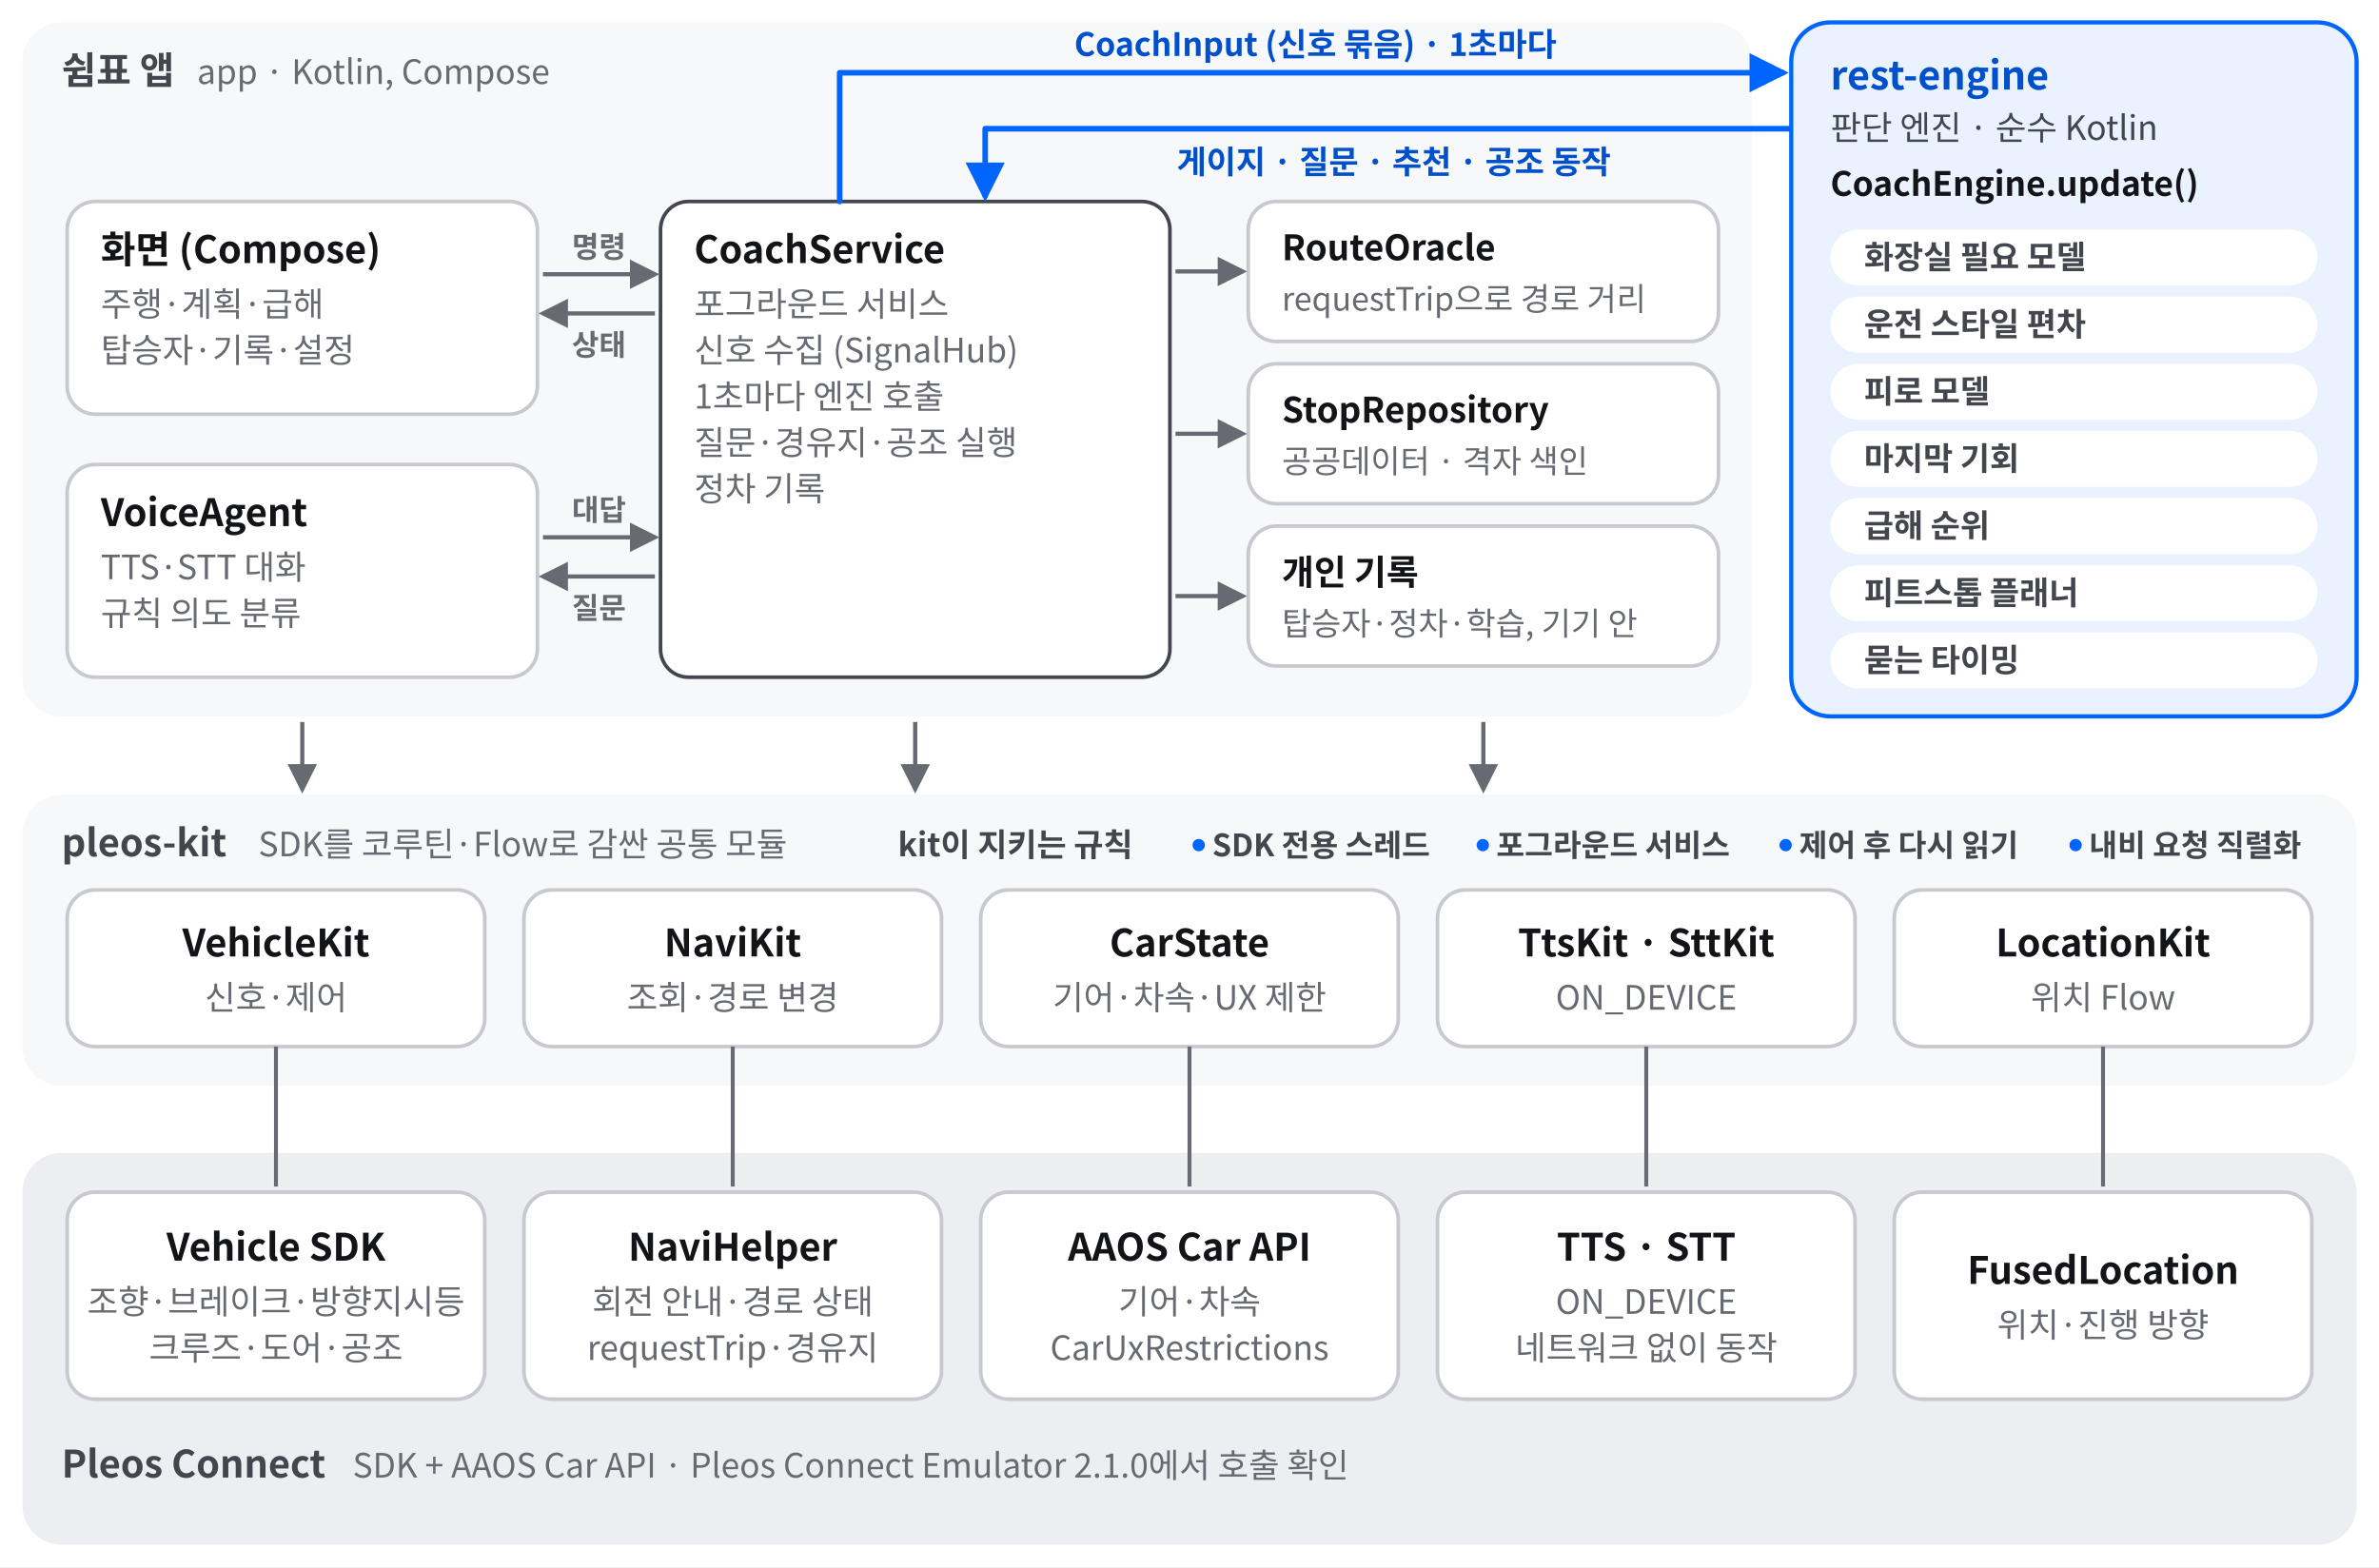
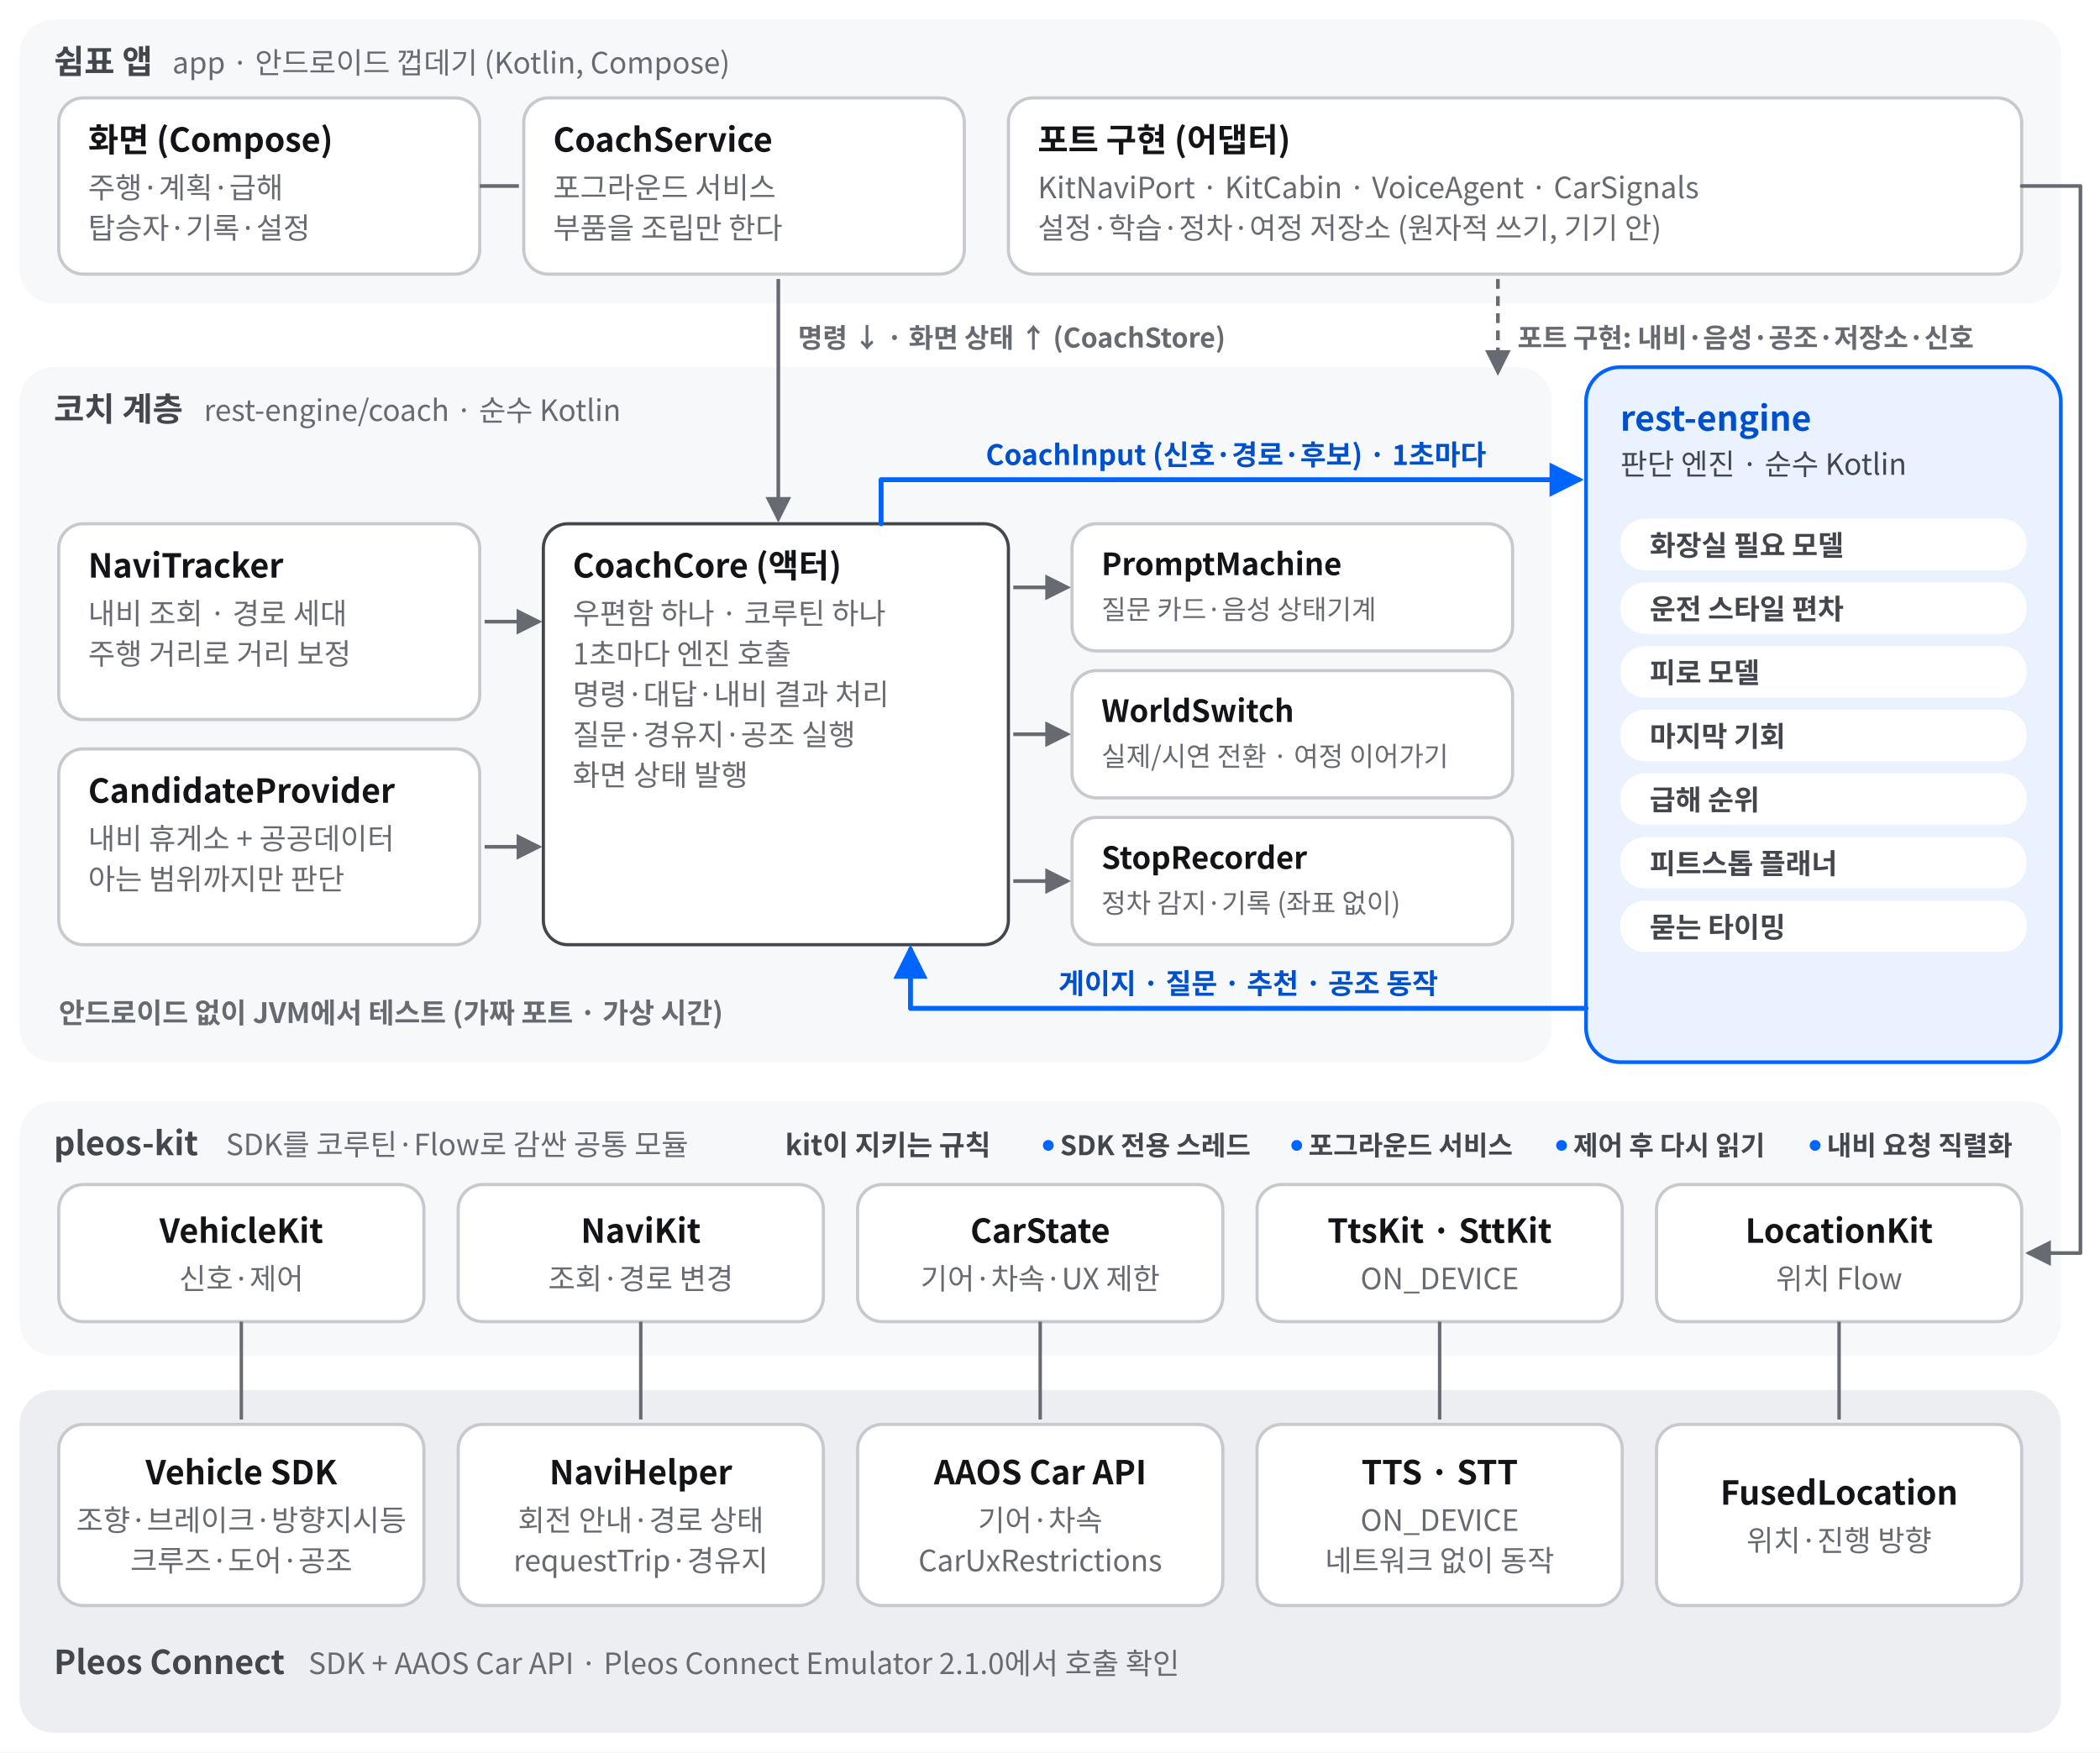
- <svg xmlns="http://www.w3.org/2000/svg" width="850" height="560" viewBox="0 0 850 560" font-family="Pretendard, 'Noto Sans CJK KR', NanumGothic, sans-serif">
+ <svg xmlns="http://www.w3.org/2000/svg" width="858" height="716" viewBox="0 0 858 716" font-family="Pretendard, 'Noto Sans CJK KR', NanumGothic, sans-serif">
  <defs>
    <marker id="arrA" viewBox="0 0 10 10" refX="8.5" refY="5" markerWidth="7" markerHeight="7" orient="auto">
      <path d="M0,0 L10,5 L0,10 z" fill="#0064FF" />
    </marker>
    <marker id="arrG" viewBox="0 0 10 10" refX="8.5" refY="5" markerWidth="7" markerHeight="7" orient="auto">
      <path d="M0,0 L10,5 L0,10 z" fill="#686A72" />
    </marker>
    <marker id="arrK" viewBox="0 0 10 10" refX="8.5" refY="5" markerWidth="7" markerHeight="7" orient="auto">
      <path d="M0,0 L10,5 L0,10 z" fill="#44464E" />
    </marker>
  </defs>
-   <rect width="850" height="560" fill="#FFFFFF" />
-   <rect x="8.0" y="8.0" width="618.0" height="248.0" rx="14.0" fill="#F7F8FA" />
+   <rect width="858" height="716" fill="#FFFFFF" />
+   <rect x="8.0" y="8.0" width="834.0" height="116.0" rx="14.0" fill="#F7F8FA" />
  <text x="22.0" y="30.0" font-size="13.5" font-weight="800" fill="#44464E" text-anchor="start">쉼표 앱</text>
-   <text x="70.4" y="30.0" font-size="12.0" font-weight="500" fill="#686A72" text-anchor="start">app · Kotlin, Compose</text>
-   <rect x="24.0" y="72.0" width="168.0" height="76.0" rx="10.0" fill="#FFFFFF" stroke="#C7C9CE" stroke-width="1.3" />
-   <text x="36.0" y="94.0" font-size="13.5" font-weight="800" fill="#131417" text-anchor="start">화면 (Compose)</text>
-   <text x="36.0" y="113.0" font-size="12.0" font-weight="500" fill="#686A72" text-anchor="start">주행·계획·급해</text>
-   <text x="36.0" y="129.5" font-size="12.0" font-weight="500" fill="#686A72" text-anchor="start">탑승자·기록·설정</text>
-   <rect x="24.0" y="166.0" width="168.0" height="76.0" rx="10.0" fill="#FFFFFF" stroke="#C7C9CE" stroke-width="1.3" />
-   <text x="36.0" y="188.0" font-size="13.5" font-weight="800" fill="#131417" text-anchor="start">VoiceAgent</text>
-   <text x="36.0" y="207.0" font-size="12.0" font-weight="500" fill="#686A72" text-anchor="start">TTS·STT 대화</text>
-   <text x="36.0" y="223.5" font-size="12.0" font-weight="500" fill="#686A72" text-anchor="start">규칙 의도 분류</text>
-   <rect x="236.0" y="72.0" width="182.0" height="170.0" rx="10.0" fill="#FFFFFF" stroke="#44464E" stroke-width="1.3" />
-   <text x="248.0" y="94.0" font-size="13.5" font-weight="800" fill="#131417" text-anchor="start">CoachService</text>
-   <text x="248.0" y="113.0" font-size="12.0" font-weight="500" fill="#686A72" text-anchor="start">포그라운드 서비스</text>
-   <text x="248.0" y="129.5" font-size="12.0" font-weight="500" fill="#686A72" text-anchor="start">신호 수집 (SignalHub)</text>
-   <text x="248.0" y="146.0" font-size="12.0" font-weight="500" fill="#686A72" text-anchor="start">1초마다 엔진 호출</text>
-   <text x="248.0" y="162.5" font-size="12.0" font-weight="500" fill="#686A72" text-anchor="start">질문·경유지·공조 실행</text>
-   <text x="248.0" y="179.0" font-size="12.0" font-weight="500" fill="#686A72" text-anchor="start">정차 기록</text>
-   <rect x="446.0" y="72.0" width="168.0" height="50.0" rx="10.0" fill="#FFFFFF" stroke="#C7C9CE" stroke-width="1.3" />
-   <text x="458.0" y="93.0" font-size="12.5" font-weight="800" fill="#131417" text-anchor="start">RouteOracle</text>
-   <text x="458.0" y="111.0" font-size="11.5" font-weight="500" fill="#686A72" text-anchor="start">requestTrip으로 경로 거리</text>
-   <line x1="420.0" y1="97.0" x2="444.0" y2="97.0" stroke="#686A72" stroke-width="1.5" stroke-linecap="butt" marker-end="url(#arrG)" />
-   <rect x="446.0" y="130.0" width="168.0" height="50.0" rx="10.0" fill="#FFFFFF" stroke="#C7C9CE" stroke-width="1.3" />
-   <text x="458.0" y="151.0" font-size="12.5" font-weight="800" fill="#131417" text-anchor="start">StopRepository</text>
-   <text x="458.0" y="169.0" font-size="11.5" font-weight="500" fill="#686A72" text-anchor="start">공공데이터 · 격자 색인</text>
-   <line x1="420.0" y1="155.0" x2="444.0" y2="155.0" stroke="#686A72" stroke-width="1.5" stroke-linecap="butt" marker-end="url(#arrG)" />
-   <rect x="446.0" y="188.0" width="168.0" height="50.0" rx="10.0" fill="#FFFFFF" stroke="#C7C9CE" stroke-width="1.3" />
-   <text x="458.0" y="209.0" font-size="12.5" font-weight="800" fill="#131417" text-anchor="start">개인 기록</text>
-   <text x="458.0" y="227.0" font-size="11.5" font-weight="500" fill="#686A72" text-anchor="start">탑승자·정차·학습, 기기 안</text>
-   <line x1="420.0" y1="213.0" x2="444.0" y2="213.0" stroke="#686A72" stroke-width="1.5" stroke-linecap="butt" marker-end="url(#arrG)" />
-   <line x1="194.0" y1="98.0" x2="234.0" y2="98.0" stroke="#686A72" stroke-width="1.5" stroke-linecap="butt" marker-end="url(#arrG)" />
-   <line x1="234.0" y1="112.0" x2="194.0" y2="112.0" stroke="#686A72" stroke-width="1.5" stroke-linecap="butt" marker-end="url(#arrG)" />
-   <text x="214.0" y="92.0" font-size="10.5" font-weight="600" fill="#686A72" text-anchor="middle">명령</text>
-   <text x="214.0" y="127.0" font-size="10.5" font-weight="600" fill="#686A72" text-anchor="middle">상태</text>
-   <line x1="194.0" y1="192.0" x2="234.0" y2="192.0" stroke="#686A72" stroke-width="1.5" stroke-linecap="butt" marker-end="url(#arrG)" />
-   <line x1="234.0" y1="206.0" x2="194.0" y2="206.0" stroke="#686A72" stroke-width="1.5" stroke-linecap="butt" marker-end="url(#arrG)" />
-   <text x="214.0" y="186.0" font-size="10.5" font-weight="600" fill="#686A72" text-anchor="middle">대답</text>
-   <text x="214.0" y="221.0" font-size="10.5" font-weight="600" fill="#686A72" text-anchor="middle">질문</text>
-   <path d="M 300 72 L 300 26 L 637 26" fill="none" stroke="#0064FF" stroke-width="2.0" stroke-linecap="round" stroke-linejoin="round" marker-end="url(#arrA)" />
-   <text x="470.0" y="20.0" font-size="11.5" font-weight="700" fill="#0050CC" text-anchor="middle">CoachInput (신호 묶음) · 1초마다</text>
-   <path d="M 640 46 L 352 46 L 352 70" fill="none" stroke="#0064FF" stroke-width="2.0" stroke-linecap="round" stroke-linejoin="round" marker-end="url(#arrA)" />
-   <text x="498.0" y="62.0" font-size="11.5" font-weight="700" fill="#0050CC" text-anchor="middle">게이지 · 질문 · 추천 · 공조 동작</text>
-   <rect x="640.0" y="8.0" width="202.0" height="248.0" rx="14.0" fill="#EAF2FF" stroke="#0064FF" stroke-width="1.5" />
-   <text x="654.0" y="32.0" font-size="14.0" font-weight="800" fill="#0050CC" text-anchor="start">rest-engine</text>
-   <text x="654.0" y="50.0" font-size="12.0" font-weight="500" fill="#44464E" text-anchor="start">판단 엔진 · 순수 Kotlin</text>
-   <text x="654.0" y="70.0" font-size="12.0" font-weight="700" fill="#131417" text-anchor="start">CoachEngine.update()</text>
-   <rect x="654.0" y="82.0" width="174.0" height="20.0" rx="10.0" fill="#FFFFFF" />
-   <text x="666.0" y="96.0" font-size="11.5" font-weight="600" fill="#44464E" text-anchor="start">화장실 필요 모델</text>
-   <rect x="654.0" y="106.0" width="174.0" height="20.0" rx="10.0" fill="#FFFFFF" />
-   <text x="666.0" y="120.0" font-size="11.5" font-weight="600" fill="#44464E" text-anchor="start">운전 스타일 편차</text>
-   <rect x="654.0" y="130.0" width="174.0" height="20.0" rx="10.0" fill="#FFFFFF" />
-   <text x="666.0" y="144.0" font-size="11.5" font-weight="600" fill="#44464E" text-anchor="start">피로 모델</text>
-   <rect x="654.0" y="154.0" width="174.0" height="20.0" rx="10.0" fill="#FFFFFF" />
-   <text x="666.0" y="168.0" font-size="11.5" font-weight="600" fill="#44464E" text-anchor="start">마지막 기회</text>
-   <rect x="654.0" y="178.0" width="174.0" height="20.0" rx="10.0" fill="#FFFFFF" />
-   <text x="666.0" y="192.0" font-size="11.5" font-weight="600" fill="#44464E" text-anchor="start">급해 순위</text>
-   <rect x="654.0" y="202.0" width="174.0" height="20.0" rx="10.0" fill="#FFFFFF" />
-   <text x="666.0" y="216.0" font-size="11.5" font-weight="600" fill="#44464E" text-anchor="start">피트스톱 플래너</text>
-   <rect x="654.0" y="226.0" width="174.0" height="20.0" rx="10.0" fill="#FFFFFF" />
-   <text x="666.0" y="240.0" font-size="11.5" font-weight="600" fill="#44464E" text-anchor="start">묻는 타이밍</text>
-   <rect x="8.0" y="284.0" width="834.0" height="104.0" rx="14.0" fill="#F7F8FA" />
-   <text x="22.0" y="306.0" font-size="13.5" font-weight="800" fill="#44464E" text-anchor="start">pleos-kit</text>
-   <text x="92.3" y="306.0" font-size="12.0" font-weight="500" fill="#686A72" text-anchor="start">SDK를 코루틴·Flow로 감싼 공통 모듈</text>
-   <rect x="24.0" y="318.0" width="149.2" height="56.0" rx="10.0" fill="#FFFFFF" stroke="#C7C9CE" stroke-width="1.3" />
-   <text x="98.6" y="341.8" font-size="13.5" font-weight="800" fill="#131417" text-anchor="middle">VehicleKit</text>
-   <text x="98.6" y="360.8" font-size="12.0" font-weight="500" fill="#686A72" text-anchor="middle">신호·제어</text>
-   <rect x="187.2" y="318.0" width="149.2" height="56.0" rx="10.0" fill="#FFFFFF" stroke="#C7C9CE" stroke-width="1.3" />
-   <text x="261.8" y="341.8" font-size="13.5" font-weight="800" fill="#131417" text-anchor="middle">NaviKit</text>
-   <text x="261.8" y="360.8" font-size="12.0" font-weight="500" fill="#686A72" text-anchor="middle">조회·경로 변경</text>
-   <rect x="350.4" y="318.0" width="149.2" height="56.0" rx="10.0" fill="#FFFFFF" stroke="#C7C9CE" stroke-width="1.3" />
-   <text x="425.0" y="341.8" font-size="13.5" font-weight="800" fill="#131417" text-anchor="middle">CarState</text>
-   <text x="425.0" y="360.8" font-size="12.0" font-weight="500" fill="#686A72" text-anchor="middle">기어·차속·UX 제한</text>
-   <rect x="513.6" y="318.0" width="149.2" height="56.0" rx="10.0" fill="#FFFFFF" stroke="#C7C9CE" stroke-width="1.3" />
-   <text x="588.2" y="341.8" font-size="13.5" font-weight="800" fill="#131417" text-anchor="middle">TtsKit · SttKit</text>
-   <text x="588.2" y="360.8" font-size="12.0" font-weight="500" fill="#686A72" text-anchor="middle">ON_DEVICE</text>
-   <rect x="676.8" y="318.0" width="149.2" height="56.0" rx="10.0" fill="#FFFFFF" stroke="#C7C9CE" stroke-width="1.3" />
-   <text x="751.4" y="341.8" font-size="13.5" font-weight="800" fill="#131417" text-anchor="middle">LocationKit</text>
-   <text x="751.4" y="360.8" font-size="12.0" font-weight="500" fill="#686A72" text-anchor="middle">위치 Flow</text>
-   <text x="320.8" y="306.0" font-size="11.5" font-weight="800" fill="#44464E" text-anchor="start">kit이 지키는 규칙</text>
-   <circle cx="428.3" cy="302.0" r="2.2" fill="#0064FF" />
-   <text x="433.1" y="306.0" font-size="11.0" font-weight="600" fill="#44464E" text-anchor="start">SDK 전용 스레드</text>
-   <circle cx="529.8" cy="302.0" r="2.2" fill="#0064FF" />
-   <text x="534.6" y="306.0" font-size="11.0" font-weight="600" fill="#44464E" text-anchor="start">포그라운드 서비스</text>
-   <circle cx="638.0" cy="302.0" r="2.2" fill="#0064FF" />
-   <text x="642.8" y="306.0" font-size="11.0" font-weight="600" fill="#44464E" text-anchor="start">제어 후 다시 읽기</text>
-   <circle cx="741.6" cy="302.0" r="2.2" fill="#0064FF" />
-   <text x="746.4" y="306.0" font-size="11.0" font-weight="600" fill="#44464E" text-anchor="start">내비 요청 직렬화</text>
-   <line x1="327.0" y1="258.0" x2="327.0" y2="282.0" stroke="#686A72" stroke-width="1.5" stroke-linecap="butt" marker-end="url(#arrG)" />
-   <line x1="108.0" y1="258.0" x2="108.0" y2="282.0" stroke="#686A72" stroke-width="1.5" stroke-linecap="butt" marker-end="url(#arrG)" />
-   <line x1="530.0" y1="258.0" x2="530.0" y2="282.0" stroke="#686A72" stroke-width="1.5" stroke-linecap="butt" marker-end="url(#arrG)" />
-   <rect x="8.0" y="412.0" width="834.0" height="140.0" rx="14.0" fill="#EDEEF2" />
-   <text x="22.0" y="434.0" font-size="13.5" font-weight="800" fill="#44464E" text-anchor="start" />
-   <text x="28.0" y="434.0" font-size="12.0" font-weight="500" fill="#686A72" text-anchor="start" />
-   <rect x="24.0" y="426.0" width="149.2" height="74.0" rx="10.0" fill="#FFFFFF" stroke="#C7C9CE" stroke-width="1.3" />
-   <text x="98.6" y="450.5" font-size="13.5" font-weight="800" fill="#131417" text-anchor="middle">Vehicle SDK</text>
-   <text x="98.6" y="469.5" font-size="12.0" font-weight="500" fill="#686A72" text-anchor="middle">조향·브레이크·방향지시등</text>
-   <text x="98.6" y="486.0" font-size="12.0" font-weight="500" fill="#686A72" text-anchor="middle">크루즈·도어·공조</text>
-   <rect x="187.2" y="426.0" width="149.2" height="74.0" rx="10.0" fill="#FFFFFF" stroke="#C7C9CE" stroke-width="1.3" />
-   <text x="261.8" y="450.5" font-size="13.5" font-weight="800" fill="#131417" text-anchor="middle">NaviHelper</text>
-   <text x="261.8" y="469.5" font-size="12.0" font-weight="500" fill="#686A72" text-anchor="middle">회전 안내·경로 상태</text>
-   <text x="261.8" y="486.0" font-size="12.0" font-weight="500" fill="#686A72" text-anchor="middle">requestTrip·경유지</text>
-   <rect x="350.4" y="426.0" width="149.2" height="74.0" rx="10.0" fill="#FFFFFF" stroke="#C7C9CE" stroke-width="1.3" />
-   <text x="425.0" y="450.5" font-size="13.5" font-weight="800" fill="#131417" text-anchor="middle">AAOS Car API</text>
-   <text x="425.0" y="469.5" font-size="12.0" font-weight="500" fill="#686A72" text-anchor="middle">기어·차속</text>
-   <text x="425.0" y="486.0" font-size="12.0" font-weight="500" fill="#686A72" text-anchor="middle">CarUxRestrictions</text>
-   <rect x="513.6" y="426.0" width="149.2" height="74.0" rx="10.0" fill="#FFFFFF" stroke="#C7C9CE" stroke-width="1.3" />
-   <text x="588.2" y="450.5" font-size="13.5" font-weight="800" fill="#131417" text-anchor="middle">TTS · STT</text>
-   <text x="588.2" y="469.5" font-size="12.0" font-weight="500" fill="#686A72" text-anchor="middle">ON_DEVICE</text>
-   <text x="588.2" y="486.0" font-size="12.0" font-weight="500" fill="#686A72" text-anchor="middle">네트워크 없이 동작</text>
-   <rect x="676.8" y="426.0" width="149.2" height="74.0" rx="10.0" fill="#FFFFFF" stroke="#C7C9CE" stroke-width="1.3" />
-   <text x="751.4" y="458.8" font-size="13.5" font-weight="800" fill="#131417" text-anchor="middle">FusedLocation</text>
-   <text x="751.4" y="477.8" font-size="12.0" font-weight="500" fill="#686A72" text-anchor="middle">위치·진행 방향</text>
-   <line x1="98.6" y1="374.0" x2="98.6" y2="424.0" stroke="#686A72" stroke-width="1.4" stroke-linecap="butt" />
-   <line x1="261.8" y1="374.0" x2="261.8" y2="424.0" stroke="#686A72" stroke-width="1.4" stroke-linecap="butt" />
-   <line x1="425.0" y1="374.0" x2="425.0" y2="424.0" stroke="#686A72" stroke-width="1.4" stroke-linecap="butt" />
-   <line x1="588.2" y1="374.0" x2="588.2" y2="424.0" stroke="#686A72" stroke-width="1.4" stroke-linecap="butt" />
-   <line x1="751.4" y1="374.0" x2="751.4" y2="424.0" stroke="#686A72" stroke-width="1.4" stroke-linecap="butt" />
-   <text x="22.0" y="528.0" font-size="13.5" font-weight="800" fill="#44464E" text-anchor="start">Pleos Connect</text>
-   <text x="126.0" y="528.0" font-size="12.0" font-weight="500" fill="#686A72" text-anchor="start">SDK + AAOS Car API · Pleos Connect Emulator 2.1.0에서 호출 확인</text>
+   <text x="70.4" y="30.0" font-size="12.0" font-weight="500" fill="#686A72" text-anchor="start">app · 안드로이드 껍데기 (Kotlin, Compose)</text>
+   <rect x="24.0" y="40.0" width="172.0" height="72.0" rx="10.0" fill="#FFFFFF" stroke="#C7C9CE" stroke-width="1.3" />
+   <text x="36.0" y="62.0" font-size="13.5" font-weight="800" fill="#131417" text-anchor="start">화면 (Compose)</text>
+   <text x="36.0" y="81.0" font-size="12.0" font-weight="500" fill="#686A72" text-anchor="start">주행·계획·급해</text>
+   <text x="36.0" y="97.5" font-size="12.0" font-weight="500" fill="#686A72" text-anchor="start">탑승자·기록·설정</text>
+   <rect x="214.0" y="40.0" width="180.0" height="72.0" rx="10.0" fill="#FFFFFF" stroke="#C7C9CE" stroke-width="1.3" />
+   <text x="226.0" y="62.0" font-size="13.5" font-weight="800" fill="#131417" text-anchor="start">CoachService</text>
+   <text x="226.0" y="81.0" font-size="12.0" font-weight="500" fill="#686A72" text-anchor="start">포그라운드 서비스</text>
+   <text x="226.0" y="97.5" font-size="12.0" font-weight="500" fill="#686A72" text-anchor="start">부품을 조립만 한다</text>
+   <rect x="412.0" y="40.0" width="414.0" height="72.0" rx="10.0" fill="#FFFFFF" stroke="#C7C9CE" stroke-width="1.3" />
+   <text x="424.0" y="62.0" font-size="13.5" font-weight="800" fill="#131417" text-anchor="start">포트 구현 (어댑터)</text>
+   <text x="424.0" y="81.0" font-size="12.0" font-weight="500" fill="#686A72" text-anchor="start">KitNaviPort · KitCabin · VoiceAgent · CarSignals</text>
+   <text x="424.0" y="97.5" font-size="12.0" font-weight="500" fill="#686A72" text-anchor="start">설정·학습·정차·여정 저장소 (원자적 쓰기, 기기 안)</text>
+   <line x1="196.0" y1="76.0" x2="212.0" y2="76.0" stroke="#686A72" stroke-width="1.5" stroke-linecap="butt" />
+   <rect x="8.0" y="150.0" width="626.0" height="284.0" rx="14.0" fill="#F7F8FA" />
+   <text x="22.0" y="172.0" font-size="13.5" font-weight="800" fill="#44464E" text-anchor="start">코치 계층</text>
+   <text x="83.3" y="172.0" font-size="12.0" font-weight="500" fill="#686A72" text-anchor="start">rest-engine/coach · 순수 Kotlin</text>
+   <rect x="24.0" y="214.0" width="172.0" height="80.0" rx="10.0" fill="#FFFFFF" stroke="#C7C9CE" stroke-width="1.3" />
+   <text x="36.0" y="236.0" font-size="13.5" font-weight="800" fill="#131417" text-anchor="start">NaviTracker</text>
+   <text x="36.0" y="255.0" font-size="12.0" font-weight="500" fill="#686A72" text-anchor="start">내비 조회 · 경로 세대</text>
+   <text x="36.0" y="271.5" font-size="12.0" font-weight="500" fill="#686A72" text-anchor="start">주행 거리로 거리 보정</text>
+   <rect x="24.0" y="306.0" width="172.0" height="80.0" rx="10.0" fill="#FFFFFF" stroke="#C7C9CE" stroke-width="1.3" />
+   <text x="36.0" y="328.0" font-size="13.5" font-weight="800" fill="#131417" text-anchor="start">CandidateProvider</text>
+   <text x="36.0" y="347.0" font-size="12.0" font-weight="500" fill="#686A72" text-anchor="start">내비 휴게소 + 공공데이터</text>
+   <text x="36.0" y="363.5" font-size="12.0" font-weight="500" fill="#686A72" text-anchor="start">아는 범위까지만 판단</text>
+   <rect x="222.0" y="214.0" width="190.0" height="172.0" rx="10.0" fill="#FFFFFF" stroke="#44464E" stroke-width="1.3" />
+   <text x="234.0" y="236.0" font-size="13.5" font-weight="800" fill="#131417" text-anchor="start">CoachCore (액터)</text>
+   <text x="234.0" y="255.0" font-size="12.0" font-weight="500" fill="#686A72" text-anchor="start">우편함 하나 · 코루틴 하나</text>
+   <text x="234.0" y="271.5" font-size="12.0" font-weight="500" fill="#686A72" text-anchor="start">1초마다 엔진 호출</text>
+   <text x="234.0" y="288.0" font-size="12.0" font-weight="500" fill="#686A72" text-anchor="start">명령·대답·내비 결과 처리</text>
+   <text x="234.0" y="304.5" font-size="12.0" font-weight="500" fill="#686A72" text-anchor="start">질문·경유지·공조 실행</text>
+   <text x="234.0" y="321.0" font-size="12.0" font-weight="500" fill="#686A72" text-anchor="start">화면 상태 발행</text>
+   <rect x="438.0" y="214.0" width="180.0" height="52.0" rx="10.0" fill="#FFFFFF" stroke="#C7C9CE" stroke-width="1.3" />
+   <text x="450.0" y="235.0" font-size="12.5" font-weight="800" fill="#131417" text-anchor="start">PromptMachine</text>
+   <text x="450.0" y="253.0" font-size="11.0" font-weight="500" fill="#686A72" text-anchor="start">질문 카드·음성 상태기계</text>
+   <line x1="414.0" y1="240.0" x2="436.0" y2="240.0" stroke="#686A72" stroke-width="1.5" stroke-linecap="butt" marker-end="url(#arrG)" />
+   <rect x="438.0" y="274.0" width="180.0" height="52.0" rx="10.0" fill="#FFFFFF" stroke="#C7C9CE" stroke-width="1.3" />
+   <text x="450.0" y="295.0" font-size="12.5" font-weight="800" fill="#131417" text-anchor="start">WorldSwitch</text>
+   <text x="450.0" y="313.0" font-size="11.0" font-weight="500" fill="#686A72" text-anchor="start">실제/시연 전환 · 여정 이어가기</text>
+   <line x1="414.0" y1="300.0" x2="436.0" y2="300.0" stroke="#686A72" stroke-width="1.5" stroke-linecap="butt" marker-end="url(#arrG)" />
+   <rect x="438.0" y="334.0" width="180.0" height="52.0" rx="10.0" fill="#FFFFFF" stroke="#C7C9CE" stroke-width="1.3" />
+   <text x="450.0" y="355.0" font-size="12.5" font-weight="800" fill="#131417" text-anchor="start">StopRecorder</text>
+   <text x="450.0" y="373.0" font-size="11.0" font-weight="500" fill="#686A72" text-anchor="start">정차 감지·기록 (좌표 없이)</text>
+   <line x1="414.0" y1="360.0" x2="436.0" y2="360.0" stroke="#686A72" stroke-width="1.5" stroke-linecap="butt" marker-end="url(#arrG)" />
+   <line x1="198.0" y1="254.0" x2="220.0" y2="254.0" stroke="#686A72" stroke-width="1.5" stroke-linecap="butt" marker-end="url(#arrG)" />
+   <line x1="198.0" y1="346.0" x2="220.0" y2="346.0" stroke="#686A72" stroke-width="1.5" stroke-linecap="butt" marker-end="url(#arrG)" />
+   <text x="24.0" y="418.0" font-size="11.5" font-weight="600" fill="#686A72" text-anchor="start">안드로이드 없이 JVM에서 테스트 (가짜 포트 · 가상 시간)</text>
+   <line x1="318.0" y1="114.0" x2="318.0" y2="212.0" stroke="#686A72" stroke-width="1.5" stroke-linecap="butt" marker-end="url(#arrG)" />
+   <text x="326.0" y="142.0" font-size="11.0" font-weight="600" fill="#686A72" text-anchor="start">명령 ↓ · 화면 상태 ↑ (CoachStore)</text>
+   <line x1="612.0" y1="114.0" x2="612.0" y2="152.0" stroke="#686A72" stroke-width="1.5" stroke-linecap="butt" stroke-dasharray="4 3" marker-end="url(#arrG)" />
+   <text x="620.0" y="142.0" font-size="11.0" font-weight="600" fill="#686A72" text-anchor="start">포트 구현: 내비·음성·공조·저장소·신호</text>
+   <rect x="648.0" y="150.0" width="194.0" height="284.0" rx="14.0" fill="#EAF2FF" stroke="#0064FF" stroke-width="1.5" />
+   <text x="662.0" y="176.0" font-size="14.0" font-weight="800" fill="#0050CC" text-anchor="start">rest-engine</text>
+   <text x="662.0" y="194.0" font-size="12.0" font-weight="500" fill="#44464E" text-anchor="start">판단 엔진 · 순수 Kotlin</text>
+   <rect x="662.0" y="212.0" width="166.0" height="21.0" rx="10.0" fill="#FFFFFF" />
+   <text x="674.0" y="227.0" font-size="11.5" font-weight="600" fill="#44464E" text-anchor="start">화장실 필요 모델</text>
+   <rect x="662.0" y="238.0" width="166.0" height="21.0" rx="10.0" fill="#FFFFFF" />
+   <text x="674.0" y="253.0" font-size="11.5" font-weight="600" fill="#44464E" text-anchor="start">운전 스타일 편차</text>
+   <rect x="662.0" y="264.0" width="166.0" height="21.0" rx="10.0" fill="#FFFFFF" />
+   <text x="674.0" y="279.0" font-size="11.5" font-weight="600" fill="#44464E" text-anchor="start">피로 모델</text>
+   <rect x="662.0" y="290.0" width="166.0" height="21.0" rx="10.0" fill="#FFFFFF" />
+   <text x="674.0" y="305.0" font-size="11.5" font-weight="600" fill="#44464E" text-anchor="start">마지막 기회</text>
+   <rect x="662.0" y="316.0" width="166.0" height="21.0" rx="10.0" fill="#FFFFFF" />
+   <text x="674.0" y="331.0" font-size="11.5" font-weight="600" fill="#44464E" text-anchor="start">급해 순위</text>
+   <rect x="662.0" y="342.0" width="166.0" height="21.0" rx="10.0" fill="#FFFFFF" />
+   <text x="674.0" y="357.0" font-size="11.5" font-weight="600" fill="#44464E" text-anchor="start">피트스톱 플래너</text>
+   <rect x="662.0" y="368.0" width="166.0" height="21.0" rx="10.0" fill="#FFFFFF" />
+   <text x="674.0" y="383.0" font-size="11.5" font-weight="600" fill="#44464E" text-anchor="start">묻는 타이밍</text>
+   <path d="M 360 214 L 360 196 L 645 196" fill="none" stroke="#0064FF" stroke-width="2.0" stroke-linecap="round" stroke-linejoin="round" marker-end="url(#arrA)" />
+   <text x="505.0" y="190.0" font-size="11.5" font-weight="700" fill="#0050CC" text-anchor="middle">CoachInput (신호·경로·후보) · 1초마다</text>
+   <path d="M 648 412 L 372 412 L 372 388" fill="none" stroke="#0064FF" stroke-width="2.0" stroke-linecap="round" stroke-linejoin="round" marker-end="url(#arrA)" />
+   <text x="510.0" y="406.0" font-size="11.5" font-weight="700" fill="#0050CC" text-anchor="middle">게이지 · 질문 · 추천 · 공조 동작</text>
+   <rect x="8.0" y="450.0" width="834.0" height="104.0" rx="14.0" fill="#F7F8FA" />
+   <text x="22.0" y="472.0" font-size="13.5" font-weight="800" fill="#44464E" text-anchor="start">pleos-kit</text>
+   <text x="92.3" y="472.0" font-size="12.0" font-weight="500" fill="#686A72" text-anchor="start">SDK를 코루틴·Flow로 감싼 공통 모듈</text>
+   <rect x="24.0" y="484.0" width="149.2" height="56.0" rx="10.0" fill="#FFFFFF" stroke="#C7C9CE" stroke-width="1.3" />
+   <text x="98.6" y="507.8" font-size="13.5" font-weight="800" fill="#131417" text-anchor="middle">VehicleKit</text>
+   <text x="98.6" y="526.8" font-size="12.0" font-weight="500" fill="#686A72" text-anchor="middle">신호·제어</text>
+   <rect x="187.2" y="484.0" width="149.2" height="56.0" rx="10.0" fill="#FFFFFF" stroke="#C7C9CE" stroke-width="1.3" />
+   <text x="261.8" y="507.8" font-size="13.5" font-weight="800" fill="#131417" text-anchor="middle">NaviKit</text>
+   <text x="261.8" y="526.8" font-size="12.0" font-weight="500" fill="#686A72" text-anchor="middle">조회·경로 변경</text>
+   <rect x="350.4" y="484.0" width="149.2" height="56.0" rx="10.0" fill="#FFFFFF" stroke="#C7C9CE" stroke-width="1.3" />
+   <text x="425.0" y="507.8" font-size="13.5" font-weight="800" fill="#131417" text-anchor="middle">CarState</text>
+   <text x="425.0" y="526.8" font-size="12.0" font-weight="500" fill="#686A72" text-anchor="middle">기어·차속·UX 제한</text>
+   <rect x="513.6" y="484.0" width="149.2" height="56.0" rx="10.0" fill="#FFFFFF" stroke="#C7C9CE" stroke-width="1.3" />
+   <text x="588.2" y="507.8" font-size="13.5" font-weight="800" fill="#131417" text-anchor="middle">TtsKit · SttKit</text>
+   <text x="588.2" y="526.8" font-size="12.0" font-weight="500" fill="#686A72" text-anchor="middle">ON_DEVICE</text>
+   <rect x="676.8" y="484.0" width="149.2" height="56.0" rx="10.0" fill="#FFFFFF" stroke="#C7C9CE" stroke-width="1.3" />
+   <text x="751.4" y="507.8" font-size="13.5" font-weight="800" fill="#131417" text-anchor="middle">LocationKit</text>
+   <text x="751.4" y="526.8" font-size="12.0" font-weight="500" fill="#686A72" text-anchor="middle">위치 Flow</text>
+   <text x="320.8" y="472.0" font-size="11.5" font-weight="800" fill="#44464E" text-anchor="start">kit이 지키는 규칙</text>
+   <circle cx="428.3" cy="468.0" r="2.2" fill="#0064FF" />
+   <text x="433.1" y="472.0" font-size="11.0" font-weight="600" fill="#44464E" text-anchor="start">SDK 전용 스레드</text>
+   <circle cx="529.8" cy="468.0" r="2.2" fill="#0064FF" />
+   <text x="534.6" y="472.0" font-size="11.0" font-weight="600" fill="#44464E" text-anchor="start">포그라운드 서비스</text>
+   <circle cx="638.0" cy="468.0" r="2.2" fill="#0064FF" />
+   <text x="642.8" y="472.0" font-size="11.0" font-weight="600" fill="#44464E" text-anchor="start">제어 후 다시 읽기</text>
+   <circle cx="741.6" cy="468.0" r="2.2" fill="#0064FF" />
+   <text x="746.4" y="472.0" font-size="11.0" font-weight="600" fill="#44464E" text-anchor="start">내비 요청 직렬화</text>
+   <path d="M 826 76 L 850 76 L 850 512 L 829 512" fill="none" stroke="#686A72" stroke-width="1.5" stroke-linecap="round" stroke-linejoin="round" marker-end="url(#arrG)" />
+   <rect x="8.0" y="568.0" width="834.0" height="140.0" rx="14.0" fill="#EDEEF2" />
+   <text x="22.0" y="590.0" font-size="13.5" font-weight="800" fill="#44464E" text-anchor="start" />
+   <text x="28.0" y="590.0" font-size="12.0" font-weight="500" fill="#686A72" text-anchor="start" />
+   <rect x="24.0" y="582.0" width="149.2" height="74.0" rx="10.0" fill="#FFFFFF" stroke="#C7C9CE" stroke-width="1.3" />
+   <text x="98.6" y="606.5" font-size="13.5" font-weight="800" fill="#131417" text-anchor="middle">Vehicle SDK</text>
+   <text x="98.6" y="625.5" font-size="12.0" font-weight="500" fill="#686A72" text-anchor="middle">조향·브레이크·방향지시등</text>
+   <text x="98.6" y="642.0" font-size="12.0" font-weight="500" fill="#686A72" text-anchor="middle">크루즈·도어·공조</text>
+   <rect x="187.2" y="582.0" width="149.2" height="74.0" rx="10.0" fill="#FFFFFF" stroke="#C7C9CE" stroke-width="1.3" />
+   <text x="261.8" y="606.5" font-size="13.5" font-weight="800" fill="#131417" text-anchor="middle">NaviHelper</text>
+   <text x="261.8" y="625.5" font-size="12.0" font-weight="500" fill="#686A72" text-anchor="middle">회전 안내·경로 상태</text>
+   <text x="261.8" y="642.0" font-size="12.0" font-weight="500" fill="#686A72" text-anchor="middle">requestTrip·경유지</text>
+   <rect x="350.4" y="582.0" width="149.2" height="74.0" rx="10.0" fill="#FFFFFF" stroke="#C7C9CE" stroke-width="1.3" />
+   <text x="425.0" y="606.5" font-size="13.5" font-weight="800" fill="#131417" text-anchor="middle">AAOS Car API</text>
+   <text x="425.0" y="625.5" font-size="12.0" font-weight="500" fill="#686A72" text-anchor="middle">기어·차속</text>
+   <text x="425.0" y="642.0" font-size="12.0" font-weight="500" fill="#686A72" text-anchor="middle">CarUxRestrictions</text>
+   <rect x="513.6" y="582.0" width="149.2" height="74.0" rx="10.0" fill="#FFFFFF" stroke="#C7C9CE" stroke-width="1.3" />
+   <text x="588.2" y="606.5" font-size="13.5" font-weight="800" fill="#131417" text-anchor="middle">TTS · STT</text>
+   <text x="588.2" y="625.5" font-size="12.0" font-weight="500" fill="#686A72" text-anchor="middle">ON_DEVICE</text>
+   <text x="588.2" y="642.0" font-size="12.0" font-weight="500" fill="#686A72" text-anchor="middle">네트워크 없이 동작</text>
+   <rect x="676.8" y="582.0" width="149.2" height="74.0" rx="10.0" fill="#FFFFFF" stroke="#C7C9CE" stroke-width="1.3" />
+   <text x="751.4" y="614.8" font-size="13.5" font-weight="800" fill="#131417" text-anchor="middle">FusedLocation</text>
+   <text x="751.4" y="633.8" font-size="12.0" font-weight="500" fill="#686A72" text-anchor="middle">위치·진행 방향</text>
+   <line x1="98.6" y1="540.0" x2="98.6" y2="580.0" stroke="#686A72" stroke-width="1.4" stroke-linecap="butt" />
+   <line x1="261.8" y1="540.0" x2="261.8" y2="580.0" stroke="#686A72" stroke-width="1.4" stroke-linecap="butt" />
+   <line x1="425.0" y1="540.0" x2="425.0" y2="580.0" stroke="#686A72" stroke-width="1.4" stroke-linecap="butt" />
+   <line x1="588.2" y1="540.0" x2="588.2" y2="580.0" stroke="#686A72" stroke-width="1.4" stroke-linecap="butt" />
+   <line x1="751.4" y1="540.0" x2="751.4" y2="580.0" stroke="#686A72" stroke-width="1.4" stroke-linecap="butt" />
+   <text x="22.0" y="684.0" font-size="13.5" font-weight="800" fill="#44464E" text-anchor="start">Pleos Connect</text>
+   <text x="126.0" y="684.0" font-size="12.0" font-weight="500" fill="#686A72" text-anchor="start">SDK + AAOS Car API · Pleos Connect Emulator 2.1.0에서 호출 확인</text>
</svg>
